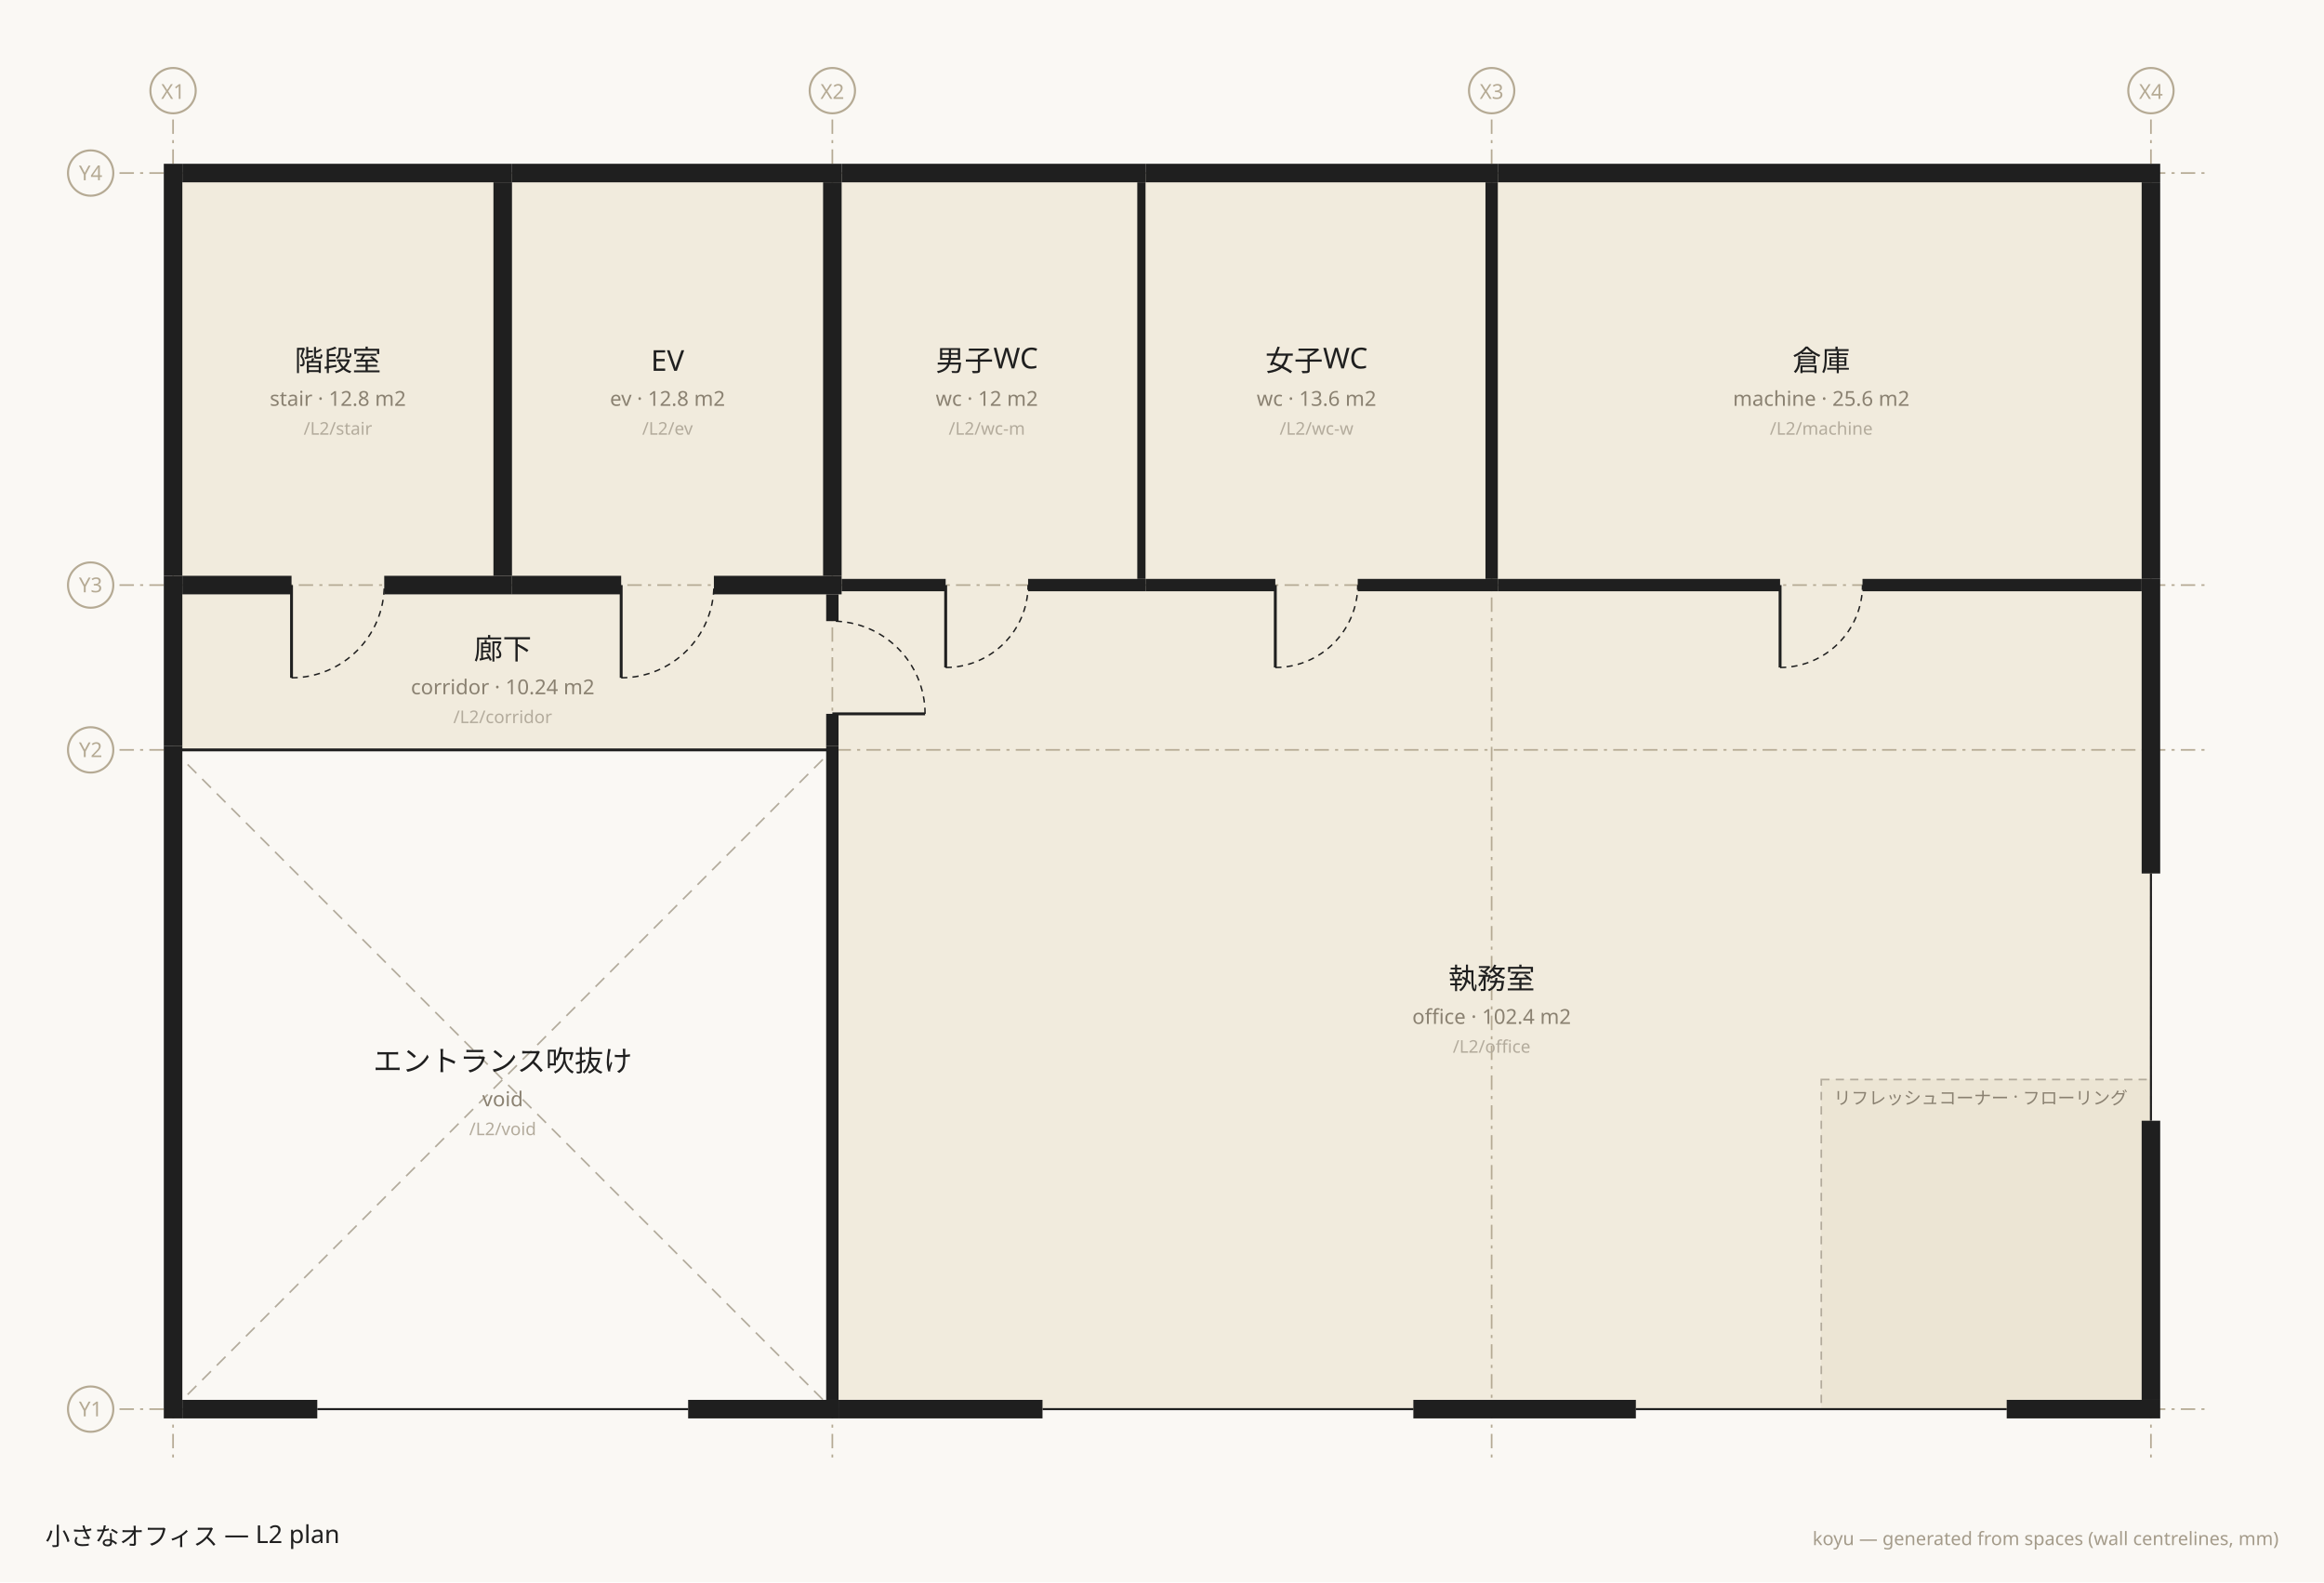
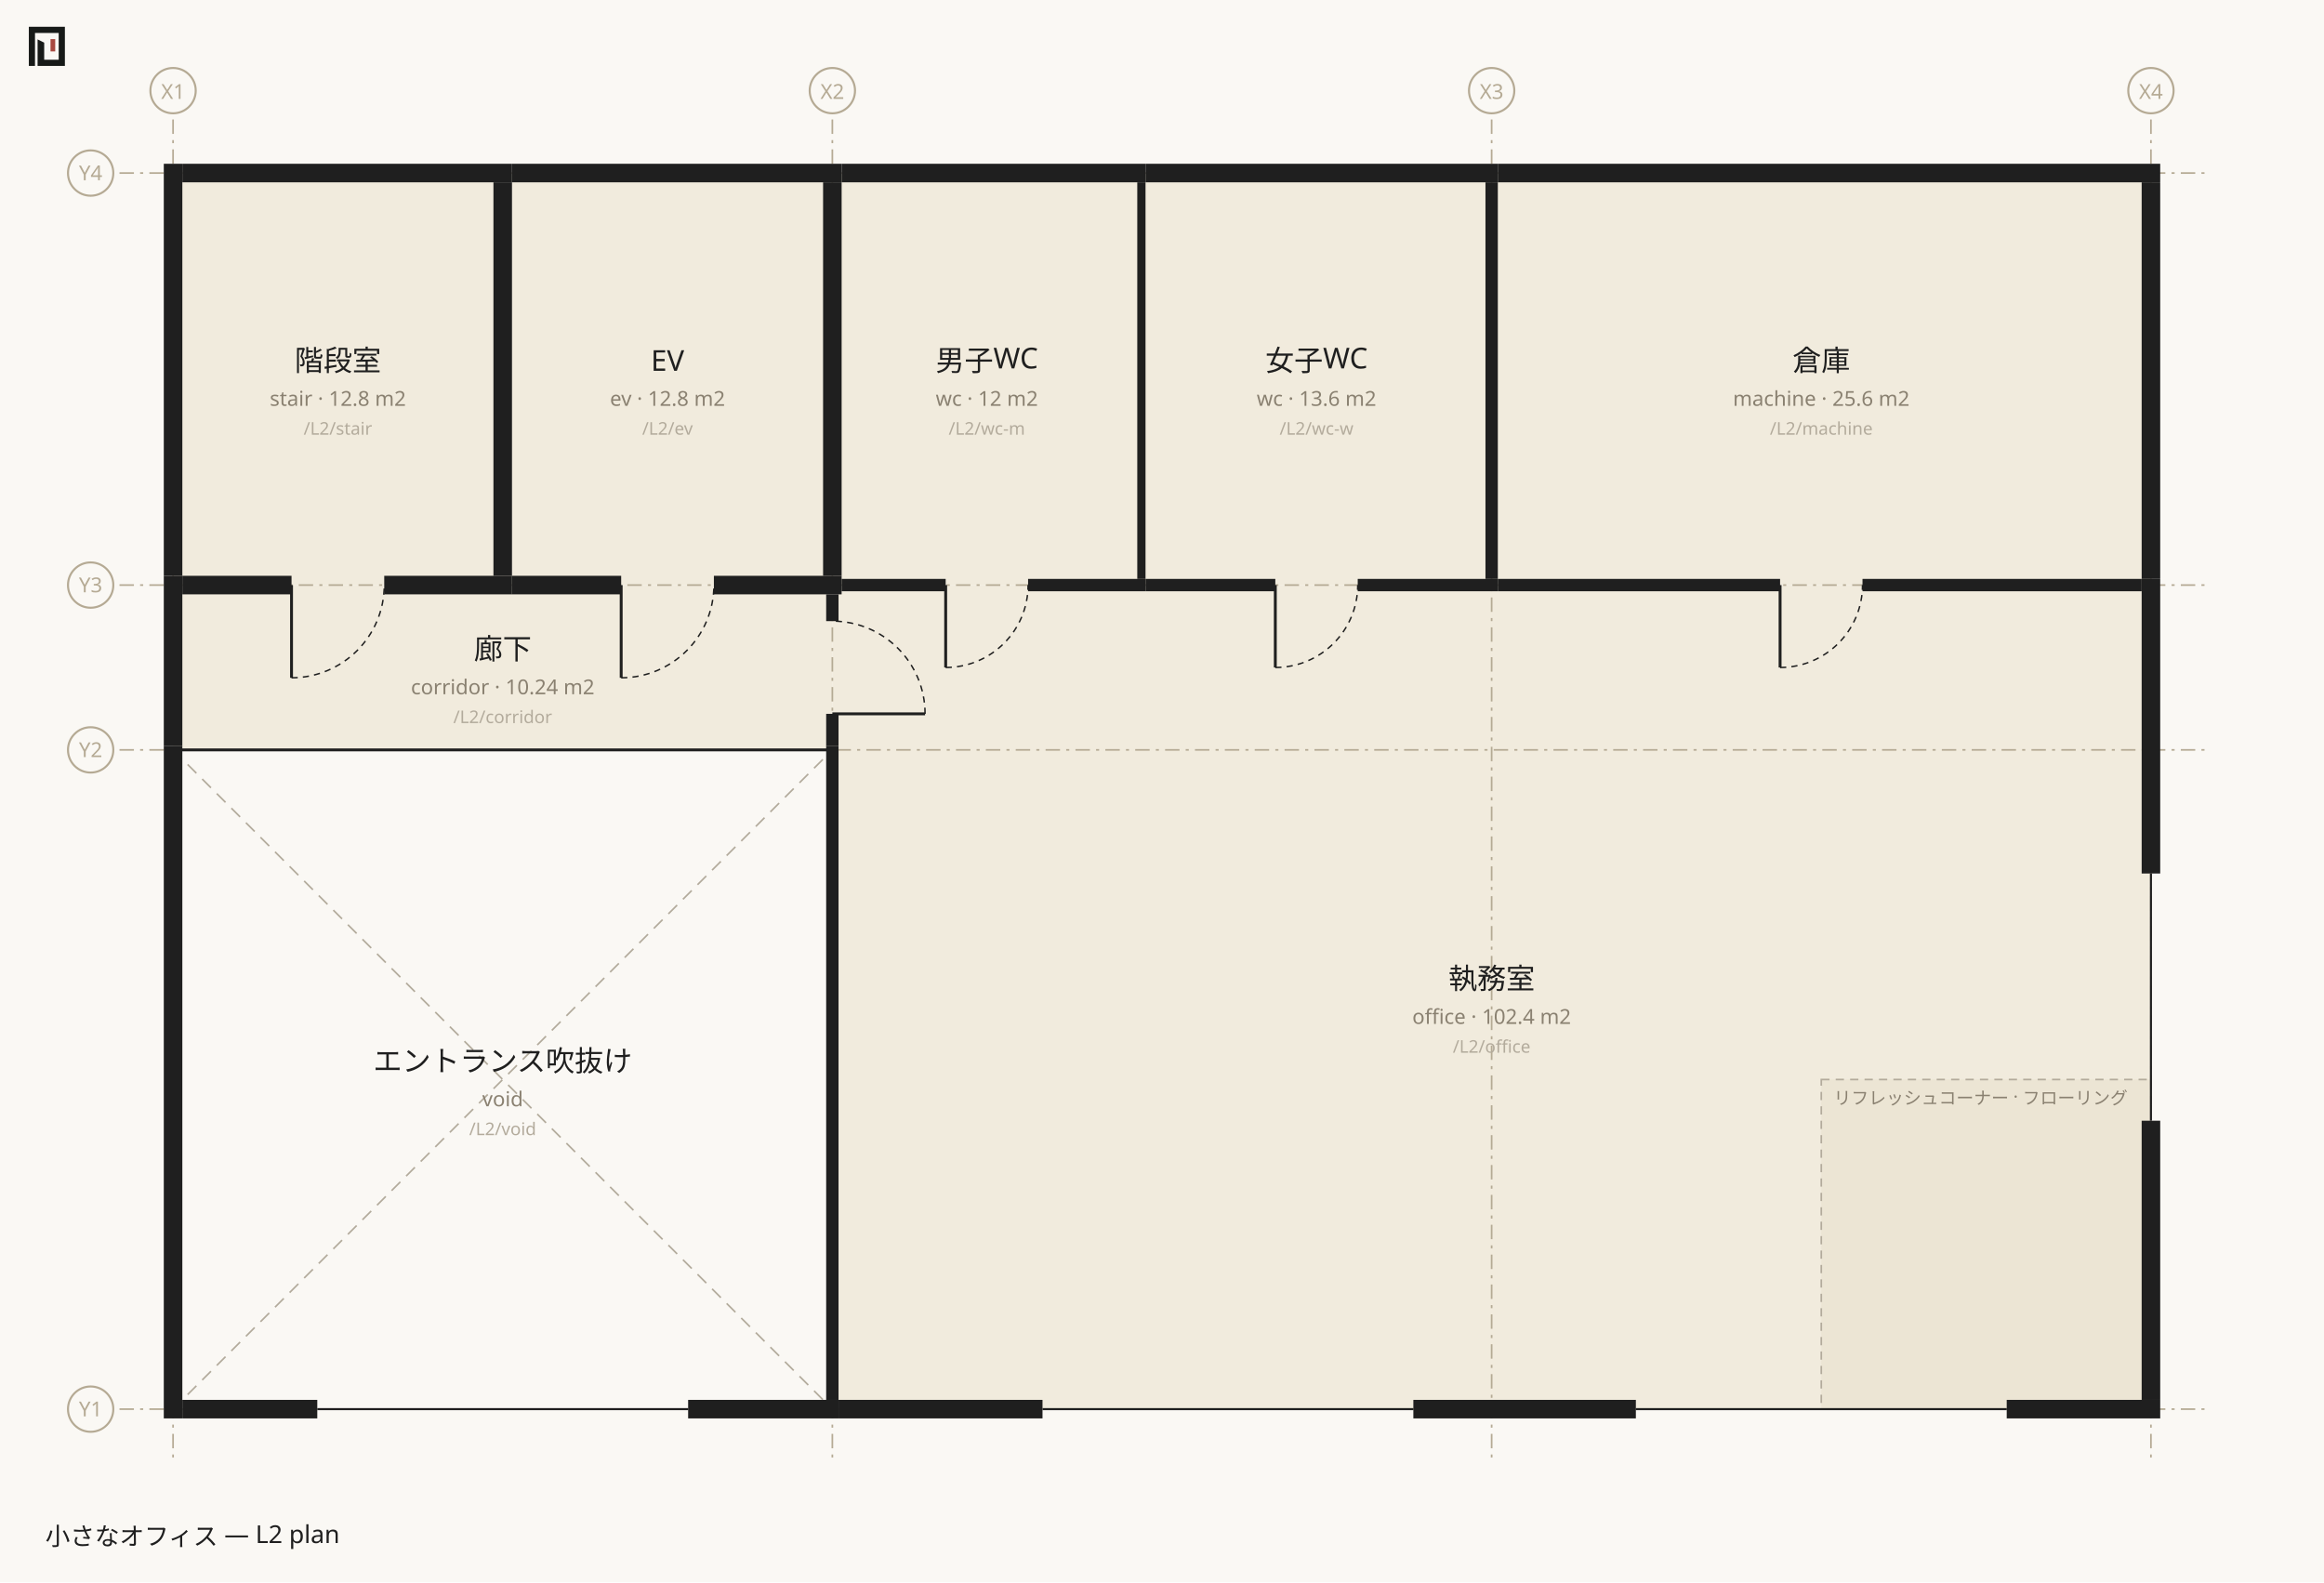
<svg xmlns="http://www.w3.org/2000/svg" width="1128" height="768" viewBox="0 0 1128 768" font-family="'Hiragino Sans','Noto Sans JP',sans-serif">
  <rect width="1128" height="768" fill="#faf8f4" />
+   <g transform="translate(9.11 9.27) scale(0.02179)">
+     <path d="M1027.53 171.361L224.461 171.363L224.392 1043.39L361.454 1043.42L361.567 308.689L889.587 308.679L889.581 904.864L566.4 904.876L566.387 524.585L419.01 452.015L419.047 1043.39L1027.51 1043.43L1027.53 171.361Z" fill="#171A18" />
+     <path d="M707 445.022L811.864 445L811.858 613.697C811.831 648.974 812.209 684.759 811.831 720L707.005 719.933L707 445.022Z" fill="#A84940" />
+   </g>
  <path d="M 84 364 L 404 364 L 404 284 L 84 284 Z" fill="#f1ebdd" />
  <path d="M 244 284 L 404 284 L 404 84 L 244 84 Z" fill="#f1ebdd" />
  <path d="M 724 284 L 1044 284 L 1044 84 L 724 84 Z" fill="#f1ebdd" />
  <path d="M 404 684 L 1044 684 L 1044 284 L 404 284 Z" fill="#f1ebdd" />
  <path d="M 84 284 L 244 284 L 244 84 L 84 84 Z" fill="#f1ebdd" />
  <path d="M 84 684 L 404 684 L 404 364 L 84 364 Z" fill="#faf8f4" />
  <line x1="84" y1="684" x2="404" y2="364" stroke="#b3ab9c" stroke-width="0.8" stroke-dasharray="6 4" />
  <line x1="84" y1="364" x2="404" y2="684" stroke="#b3ab9c" stroke-width="0.8" stroke-dasharray="6 4" />
  <path d="M 404 284 L 554 284 L 554 84 L 404 84 Z" fill="#f1ebdd" />
  <path d="M 554 284 L 724 284 L 724 84 L 554 84 Z" fill="#f1ebdd" />
  <rect x="884" y="524" width="160" height="160" fill="#e7dfcc" fill-opacity="0.55" stroke="#b3ab9c" stroke-width="0.8" stroke-dasharray="4 3" />
  <text x="890" y="536" font-size="8.5" fill="#8a8171">リフレッシュコーナー · フローリング</text>
  <line x1="84" y1="58" x2="84" y2="710" stroke="#b5aa94" stroke-width="0.8" stroke-dasharray="7 3 1.5 3" />
  <circle cx="84" cy="44" r="11" fill="none" stroke="#b5aa94" stroke-width="1" />
  <text x="84" y="48" text-anchor="middle" font-size="10" fill="#b5aa94">X1</text>
  <line x1="404" y1="58" x2="404" y2="710" stroke="#b5aa94" stroke-width="0.8" stroke-dasharray="7 3 1.5 3" />
  <circle cx="404" cy="44" r="11" fill="none" stroke="#b5aa94" stroke-width="1" />
  <text x="404" y="48" text-anchor="middle" font-size="10" fill="#b5aa94">X2</text>
  <line x1="724" y1="58" x2="724" y2="710" stroke="#b5aa94" stroke-width="0.8" stroke-dasharray="7 3 1.5 3" />
  <circle cx="724" cy="44" r="11" fill="none" stroke="#b5aa94" stroke-width="1" />
  <text x="724" y="48" text-anchor="middle" font-size="10" fill="#b5aa94">X3</text>
  <line x1="1044" y1="58" x2="1044" y2="710" stroke="#b5aa94" stroke-width="0.8" stroke-dasharray="7 3 1.5 3" />
  <circle cx="1044" cy="44" r="11" fill="none" stroke="#b5aa94" stroke-width="1" />
  <text x="1044" y="48" text-anchor="middle" font-size="10" fill="#b5aa94">X4</text>
  <line x1="58" y1="684" x2="1070" y2="684" stroke="#b5aa94" stroke-width="0.8" stroke-dasharray="7 3 1.5 3" />
  <circle cx="44" cy="684" r="11" fill="none" stroke="#b5aa94" stroke-width="1" />
  <text x="44" y="687.5" text-anchor="middle" font-size="10" fill="#b5aa94">Y1</text>
  <line x1="58" y1="364" x2="1070" y2="364" stroke="#b5aa94" stroke-width="0.8" stroke-dasharray="7 3 1.5 3" />
  <circle cx="44" cy="364" r="11" fill="none" stroke="#b5aa94" stroke-width="1" />
  <text x="44" y="367.5" text-anchor="middle" font-size="10" fill="#b5aa94">Y2</text>
  <line x1="58" y1="284" x2="1070" y2="284" stroke="#b5aa94" stroke-width="0.8" stroke-dasharray="7 3 1.5 3" />
  <circle cx="44" cy="284" r="11" fill="none" stroke="#b5aa94" stroke-width="1" />
  <text x="44" y="287.5" text-anchor="middle" font-size="10" fill="#b5aa94">Y3</text>
  <line x1="58" y1="84" x2="1070" y2="84" stroke="#b5aa94" stroke-width="0.8" stroke-dasharray="7 3 1.5 3" />
  <circle cx="44" cy="84" r="11" fill="none" stroke="#b5aa94" stroke-width="1" />
  <text x="44" y="87.5" text-anchor="middle" font-size="10" fill="#b5aa94">Y4</text>
  <path d="M 248.5 279.5 L 301.5 279.5 L 301.5 288.5 L 248.5 288.5 Z" fill="#1f1f1f" />
  <path d="M 346.5 279.5 L 408.5 279.5 L 408.5 288.5 L 346.5 288.5 Z" fill="#1f1f1f" />
  <path d="M 401 362 L 401 346.5 L 407 346.5 L 407 362 Z" fill="#1f1f1f" />
  <path d="M 401 301.5 L 401 288.5 L 407 288.5 L 407 301.5 Z" fill="#1f1f1f" />
  <path d="M 88.5 279.5 L 141.5 279.5 L 141.5 288.5 L 88.5 288.5 Z" fill="#1f1f1f" />
  <path d="M 186.5 279.5 L 248.5 279.5 L 248.5 288.5 L 186.5 288.5 Z" fill="#1f1f1f" />
  <line x1="84" y1="364" x2="404" y2="364" stroke="#1f1f1f" stroke-width="1.4" />
  <path d="M 79.5 362 L 79.5 279.5 L 88.5 279.5 L 88.5 362 Z" fill="#1f1f1f" />
  <path d="M 239.5 279.5 L 239.5 88.5 L 248.5 88.5 L 248.5 279.5 Z" fill="#1f1f1f" />
  <path d="M 399.5 279.5 L 399.5 88.5 L 408.5 88.5 L 408.5 279.5 Z" fill="#1f1f1f" />
  <path d="M 248.5 79.5 L 408.5 79.5 L 408.5 88.5 L 248.5 88.5 Z" fill="#1f1f1f" />
  <path d="M 727 281 L 864 281 L 864 287 L 727 287 Z" fill="#1f1f1f" />
  <path d="M 904 281 L 1039.5 281 L 1039.5 287 L 904 287 Z" fill="#1f1f1f" />
  <path d="M 721 281 L 721 88.5 L 727 88.5 L 727 281 Z" fill="#1f1f1f" />
  <path d="M 1039.5 281 L 1039.5 88.5 L 1048.5 88.5 L 1048.5 281 Z" fill="#1f1f1f" />
  <path d="M 727 79.5 L 1048.5 79.5 L 1048.5 88.5 L 727 88.5 Z" fill="#1f1f1f" />
  <path d="M 401 679.5 L 401 362 L 407 362 L 407 679.5 Z" fill="#1f1f1f" />
  <path d="M 408.5 281 L 459 281 L 459 287 L 408.5 287 Z" fill="#1f1f1f" />
  <path d="M 499 281 L 556 281 L 556 287 L 499 287 Z" fill="#1f1f1f" />
  <path d="M 556 281 L 619 281 L 619 287 L 556 287 Z" fill="#1f1f1f" />
  <path d="M 659 281 L 727 281 L 727 287 L 659 287 Z" fill="#1f1f1f" />
  <path d="M 407 679.5 L 506 679.5 L 506 688.5 L 407 688.5 Z" fill="#1f1f1f" />
  <path d="M 686 679.5 L 794 679.5 L 794 688.5 L 686 688.5 Z" fill="#1f1f1f" />
  <path d="M 974 679.5 L 1048.5 679.5 L 1048.5 688.5 L 974 688.5 Z" fill="#1f1f1f" />
  <path d="M 1039.5 679.5 L 1039.5 544 L 1048.5 544 L 1048.5 679.5 Z" fill="#1f1f1f" />
  <path d="M 1039.5 424 L 1039.5 281 L 1048.5 281 L 1048.5 424 Z" fill="#1f1f1f" />
  <path d="M 88.5 79.5 L 248.5 79.5 L 248.5 88.5 L 88.5 88.5 Z" fill="#1f1f1f" />
  <path d="M 79.5 279.5 L 79.5 79.5 L 88.5 79.5 L 88.5 279.5 Z" fill="#1f1f1f" />
  <path d="M 88.5 679.5 L 154 679.5 L 154 688.5 L 88.5 688.5 Z" fill="#1f1f1f" />
  <path d="M 334 679.5 L 407 679.5 L 407 688.5 L 334 688.5 Z" fill="#1f1f1f" />
  <path d="M 79.5 688.5 L 79.5 362 L 88.5 362 L 88.5 688.5 Z" fill="#1f1f1f" />
  <path d="M 552 281 L 552 88.5 L 556 88.5 L 556 281 Z" fill="#1f1f1f" />
  <path d="M 408.5 79.5 L 556 79.5 L 556 88.5 L 408.5 88.5 Z" fill="#1f1f1f" />
  <path d="M 556 79.5 L 727 79.5 L 727 88.5 L 556 88.5 Z" fill="#1f1f1f" />
  <line x1="301.5" y1="284" x2="301.5" y2="329" stroke="#1f1f1f" stroke-width="1.4" />
  <path d="M 301.5 329 A 45 45 0 0 0 346.5 284" fill="none" stroke="#1f1f1f" stroke-width="0.7" stroke-dasharray="3 2.5" />
  <line x1="404" y1="346.5" x2="449" y2="346.5" stroke="#1f1f1f" stroke-width="1.4" />
  <path d="M 449 346.5 A 45 45 0 0 0 404 301.5" fill="none" stroke="#1f1f1f" stroke-width="0.7" stroke-dasharray="3 2.5" />
  <line x1="141.5" y1="284" x2="141.5" y2="329" stroke="#1f1f1f" stroke-width="1.4" />
  <path d="M 141.5 329 A 45 45 0 0 0 186.5 284" fill="none" stroke="#1f1f1f" stroke-width="0.7" stroke-dasharray="3 2.5" />
  <line x1="864" y1="284" x2="864" y2="324" stroke="#1f1f1f" stroke-width="1.4" />
  <path d="M 864 324 A 40 40 0 0 0 904 284" fill="none" stroke="#1f1f1f" stroke-width="0.7" stroke-dasharray="3 2.5" />
  <line x1="459" y1="284" x2="459" y2="324" stroke="#1f1f1f" stroke-width="1.4" />
  <path d="M 459 324 A 40 40 0 0 0 499 284" fill="none" stroke="#1f1f1f" stroke-width="0.7" stroke-dasharray="3 2.5" />
  <line x1="619" y1="284" x2="619" y2="324" stroke="#1f1f1f" stroke-width="1.4" />
  <path d="M 619 324 A 40 40 0 0 0 659 284" fill="none" stroke="#1f1f1f" stroke-width="0.7" stroke-dasharray="3 2.5" />
  <line x1="506" y1="684" x2="686" y2="684" stroke="#1f1f1f" stroke-width="1" />
  <line x1="794" y1="684" x2="974" y2="684" stroke="#1f1f1f" stroke-width="1" />
  <line x1="1044" y1="544" x2="1044" y2="424" stroke="#1f1f1f" stroke-width="1" />
  <line x1="154" y1="684" x2="334" y2="684" stroke="#1f1f1f" stroke-width="1" />
  <text x="244" y="320" text-anchor="middle" font-size="14" fill="#1f1f1f">廊下</text>
  <text x="244" y="337" text-anchor="middle" font-size="10" fill="#8a8171">corridor · 10.24 m2</text>
  <text x="244" y="351" text-anchor="middle" font-size="8.5" fill="#b3ab9c">/L2/corridor</text>
  <text x="324" y="180" text-anchor="middle" font-size="14" fill="#1f1f1f">EV</text>
  <text x="324" y="197" text-anchor="middle" font-size="10" fill="#8a8171">ev · 12.8 m2</text>
  <text x="324" y="211" text-anchor="middle" font-size="8.5" fill="#b3ab9c">/L2/ev</text>
  <text x="884" y="180" text-anchor="middle" font-size="14" fill="#1f1f1f">倉庫</text>
  <text x="884" y="197" text-anchor="middle" font-size="10" fill="#8a8171">machine · 25.6 m2</text>
  <text x="884" y="211" text-anchor="middle" font-size="8.5" fill="#b3ab9c">/L2/machine</text>
  <text x="724" y="480" text-anchor="middle" font-size="14" fill="#1f1f1f">執務室</text>
  <text x="724" y="497" text-anchor="middle" font-size="10" fill="#8a8171">office · 102.4 m2</text>
  <text x="724" y="511" text-anchor="middle" font-size="8.5" fill="#b3ab9c">/L2/office</text>
  <text x="164" y="180" text-anchor="middle" font-size="14" fill="#1f1f1f">階段室</text>
  <text x="164" y="197" text-anchor="middle" font-size="10" fill="#8a8171">stair · 12.8 m2</text>
  <text x="164" y="211" text-anchor="middle" font-size="8.5" fill="#b3ab9c">/L2/stair</text>
  <text x="244" y="520" text-anchor="middle" font-size="14" fill="#1f1f1f">エントランス吹抜け</text>
  <text x="244" y="537" text-anchor="middle" font-size="10" fill="#8a8171">void</text>
  <text x="244" y="551" text-anchor="middle" font-size="8.5" fill="#b3ab9c">/L2/void</text>
  <text x="479" y="180" text-anchor="middle" font-size="14" fill="#1f1f1f">男子WC</text>
  <text x="479" y="197" text-anchor="middle" font-size="10" fill="#8a8171">wc · 12 m2</text>
  <text x="479" y="211" text-anchor="middle" font-size="8.5" fill="#b3ab9c">/L2/wc-m</text>
  <text x="639" y="180" text-anchor="middle" font-size="14" fill="#1f1f1f">女子WC</text>
  <text x="639" y="197" text-anchor="middle" font-size="10" fill="#8a8171">wc · 13.6 m2</text>
  <text x="639" y="211" text-anchor="middle" font-size="8.5" fill="#b3ab9c">/L2/wc-w</text>
  <text x="22" y="750" font-size="12" fill="#1f1f1f">小さなオフィス — L2 plan</text>
-   <text x="1106" y="750" text-anchor="end" font-size="9" fill="#a49b8a">koyu — generated from spaces (wall centrelines, mm)</text>
</svg>
